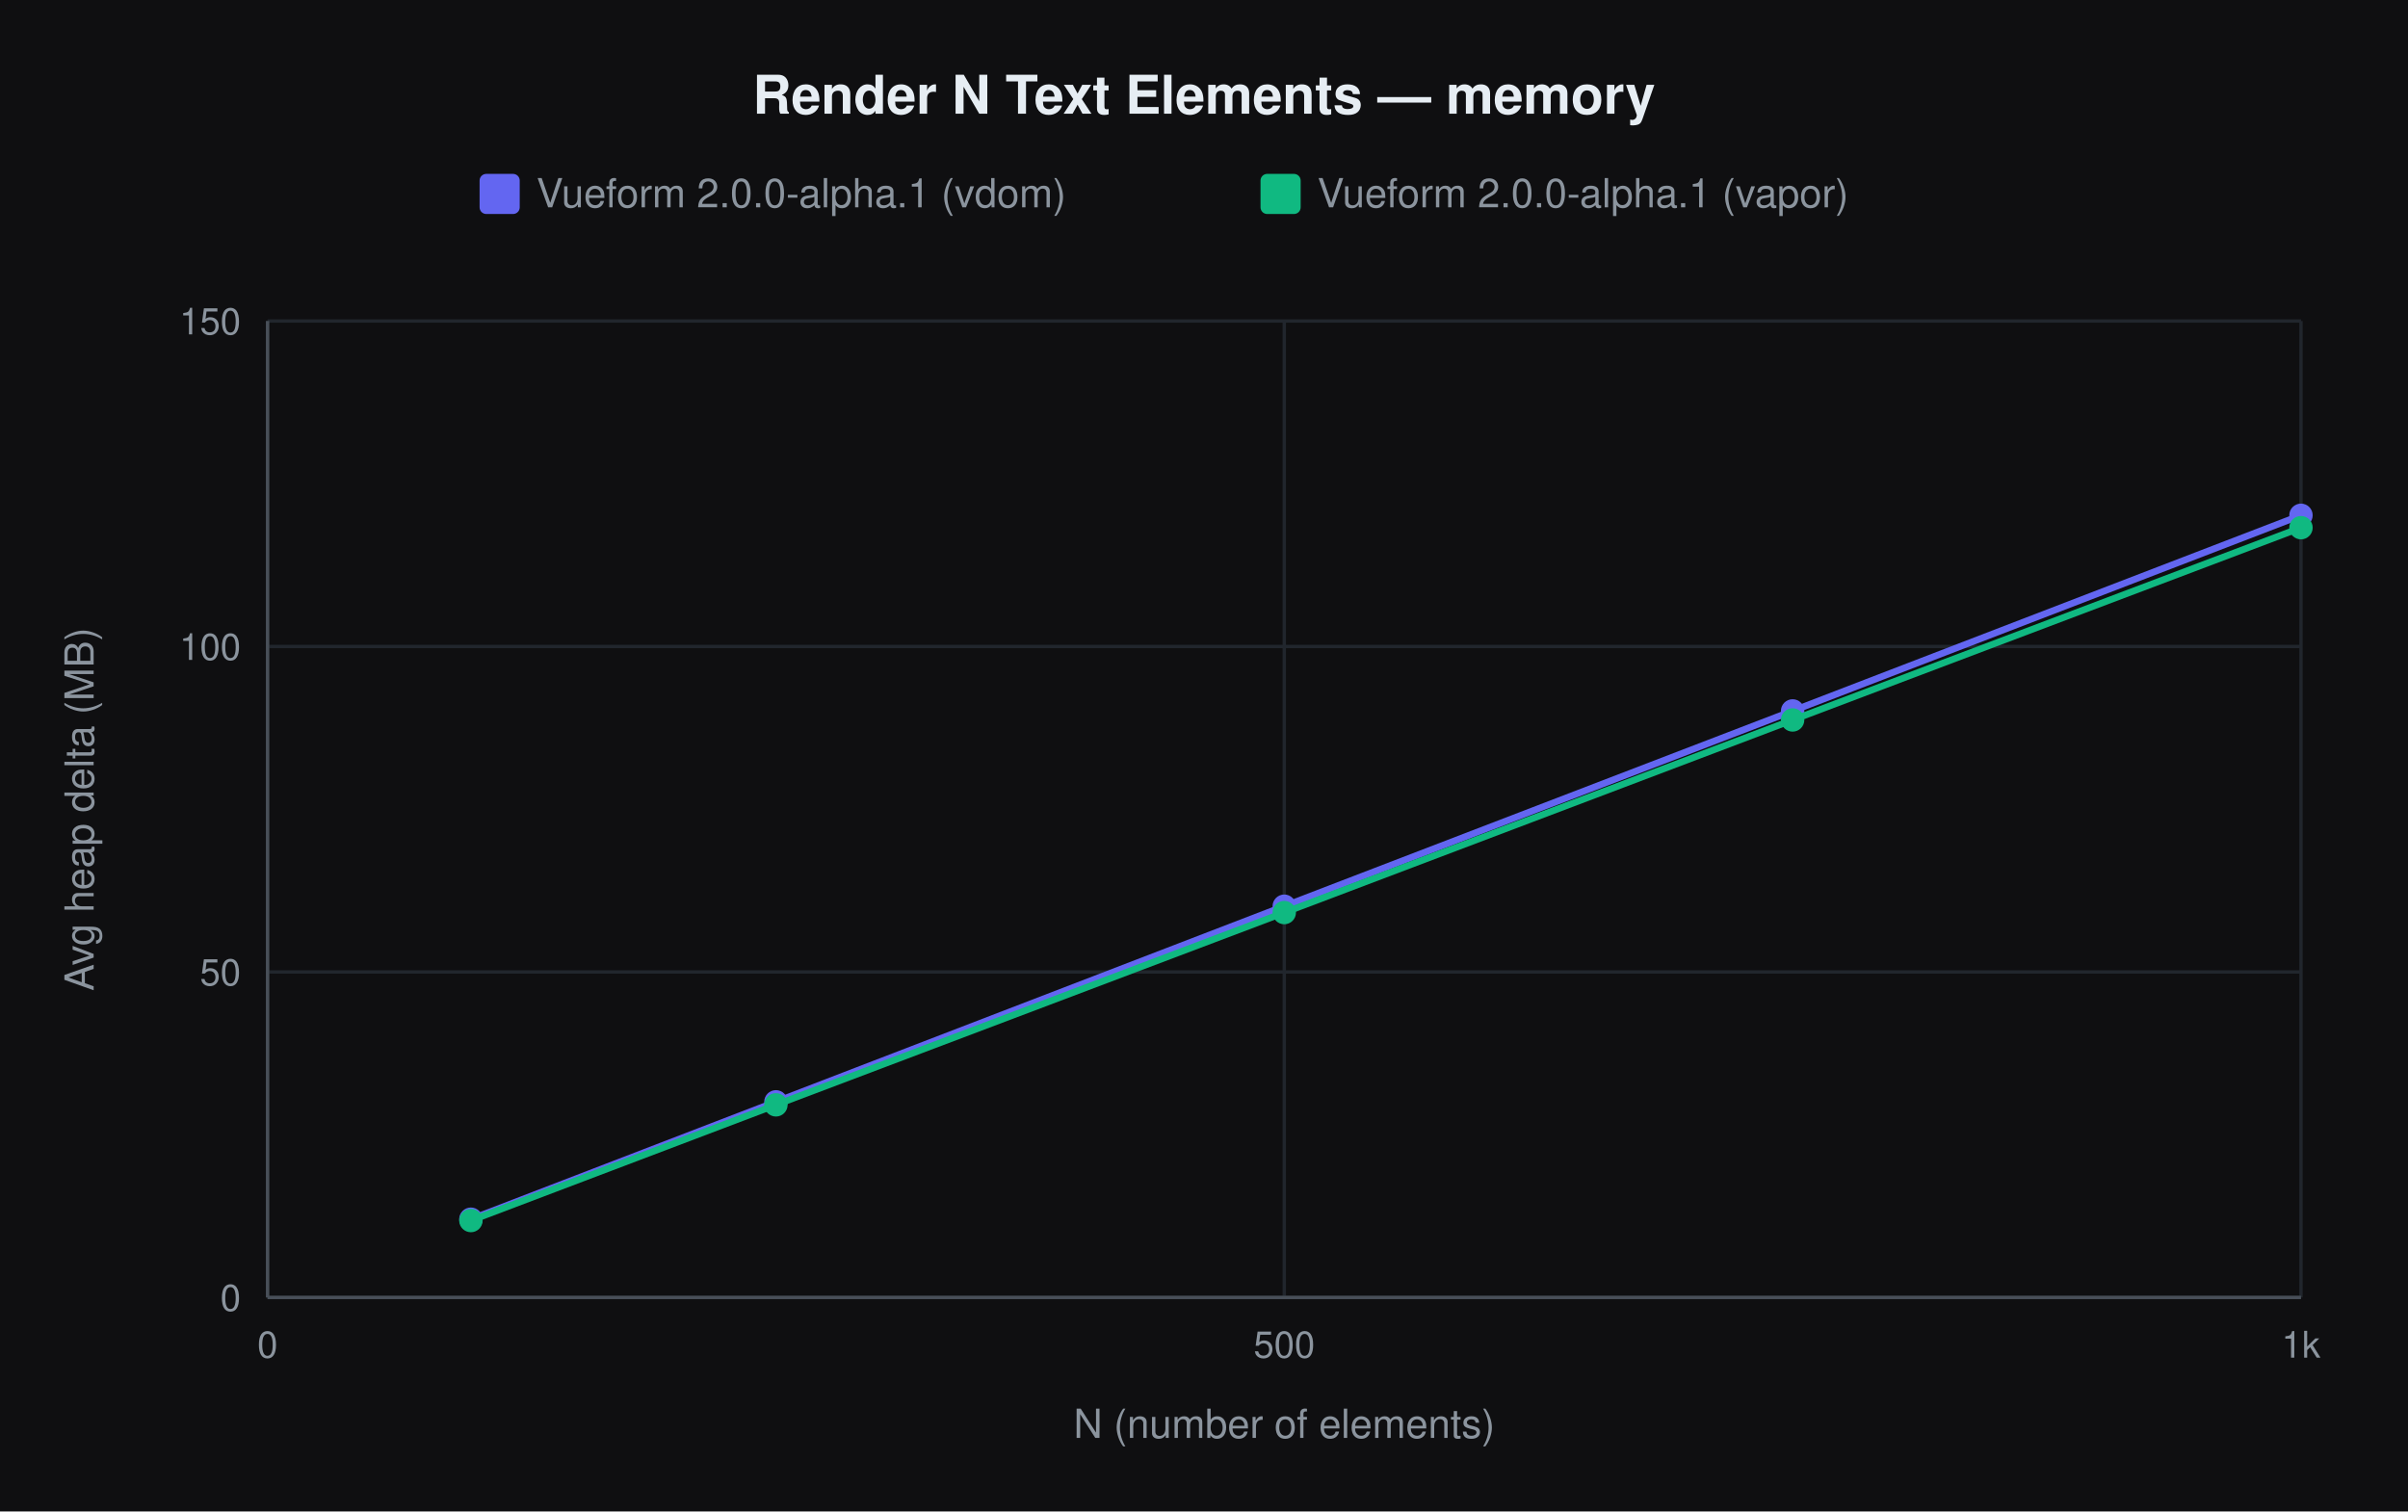
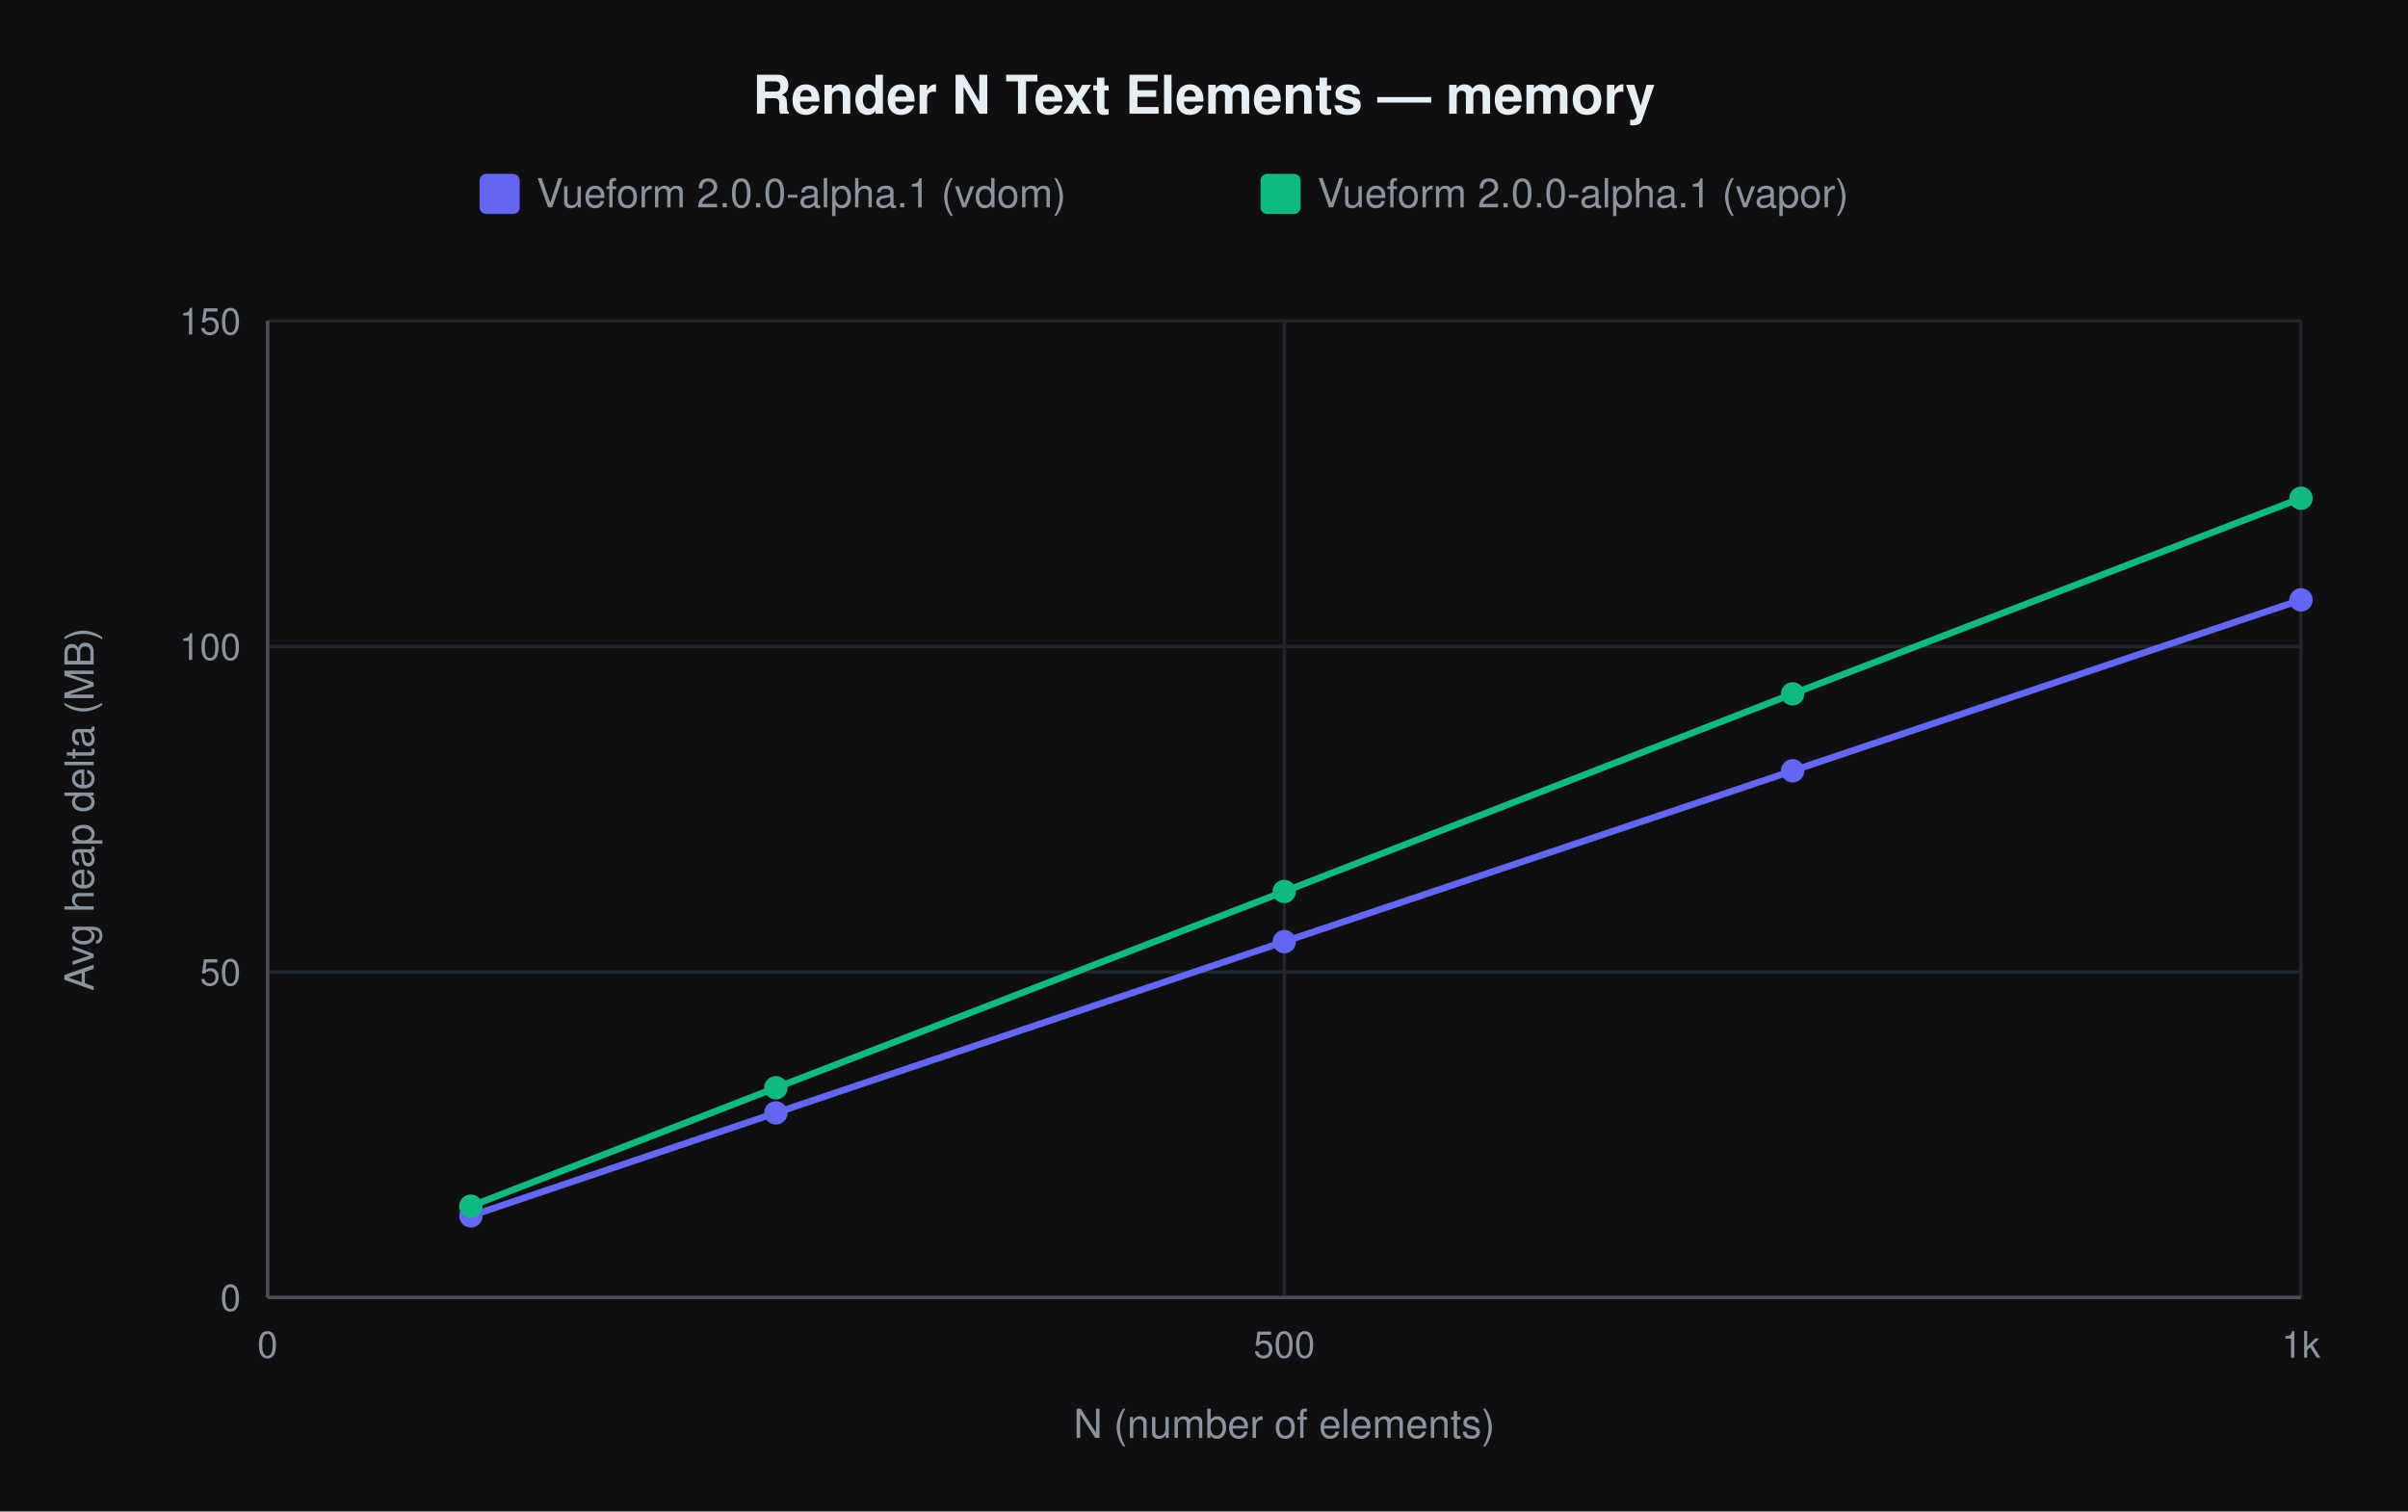
<svg xmlns="http://www.w3.org/2000/svg" width="720" height="452" viewBox="0 0 720 452" font-family="-apple-system, 'Segoe UI', Helvetica, Arial, sans-serif">
  <rect width="720" height="452" fill="#0f0f11" />
  <text x="360" y="34" font-size="16" font-weight="600" fill="#e6edf3" text-anchor="middle">Render N Text Elements — memory</text>
  <rect x="143.4" y="52" width="12" height="12" rx="2" fill="#6366f1" />
  <text x="160.4" y="62" font-size="12" fill="#8b949e">Vueform 2.0.0-alpha.1 (vdom)</text>
  <rect x="376.9" y="52" width="12" height="12" rx="2" fill="#10b981" />
  <text x="393.9" y="62" font-size="12" fill="#8b949e">Vueform 2.0.0-alpha.1 (vapor)</text>
  <line x1="80" y1="388" x2="688" y2="388" stroke="#21262d" stroke-width="1" />
  <text x="72" y="392" font-size="11" fill="#8b949e" text-anchor="end">0</text>
  <line x1="80" y1="290.667" x2="688" y2="290.667" stroke="#21262d" stroke-width="1" />
  <text x="72" y="294.667" font-size="11" fill="#8b949e" text-anchor="end">50</text>
  <line x1="80" y1="193.333" x2="688" y2="193.333" stroke="#21262d" stroke-width="1" />
  <text x="72" y="197.333" font-size="11" fill="#8b949e" text-anchor="end">100</text>
  <line x1="80" y1="96" x2="688" y2="96" stroke="#21262d" stroke-width="1" />
  <text x="72" y="100" font-size="11" fill="#8b949e" text-anchor="end">150</text>
  <line x1="80" y1="96" x2="80" y2="388" stroke="#21262d" stroke-width="1" />
  <text x="80" y="406" font-size="11" fill="#8b949e" text-anchor="middle">0</text>
  <line x1="384" y1="96" x2="384" y2="388" stroke="#21262d" stroke-width="1" />
  <text x="384" y="406" font-size="11" fill="#8b949e" text-anchor="middle">500</text>
  <line x1="688" y1="96" x2="688" y2="388" stroke="#21262d" stroke-width="1" />
  <text x="688" y="406" font-size="11" fill="#8b949e" text-anchor="middle">1k</text>
  <line x1="80" y1="388" x2="688" y2="388" stroke="#484f58" stroke-width="1" />
  <line x1="80" y1="96" x2="80" y2="388" stroke="#484f58" stroke-width="1" />
  <text x="384" y="430" font-size="12" fill="#8b949e" text-anchor="middle">N (number of elements)</text>
  <text x="28" y="242" font-size="12" fill="#8b949e" text-anchor="middle" transform="rotate(-90 28 242)">Avg heap delta (MB)</text>
-   <polyline points="140.8,364.6 232.0,329.5 384.0,271.0 536.0,212.6 688.0,154.1" fill="none" stroke="#6366f1" stroke-width="2" />
-   <circle cx="140.8" cy="364.6" r="3.5" fill="#6366f1" />
-   <circle cx="232.0" cy="329.5" r="3.5" fill="#6366f1" />
-   <circle cx="384.0" cy="271.0" r="3.5" fill="#6366f1" />
-   <circle cx="536.0" cy="212.6" r="3.5" fill="#6366f1" />
-   <circle cx="688.0" cy="154.1" r="3.5" fill="#6366f1" />
-   <polyline points="140.8,365.0 232.0,330.4 384.0,272.9 536.0,215.3 688.0,157.8" fill="none" stroke="#10b981" stroke-width="2" />
-   <circle cx="140.8" cy="365.0" r="3.5" fill="#10b981" />
-   <circle cx="232.0" cy="330.4" r="3.5" fill="#10b981" />
-   <circle cx="384.0" cy="272.9" r="3.5" fill="#10b981" />
-   <circle cx="536.0" cy="215.3" r="3.5" fill="#10b981" />
-   <circle cx="688.0" cy="157.8" r="3.5" fill="#10b981" />
+   <polyline points="140.8,363.6 232.0,332.8 384.0,281.6 536.0,230.5 688.0,179.4" fill="none" stroke="#6366f1" stroke-width="2" />
+   <circle cx="140.8" cy="363.6" r="3.5" fill="#6366f1" />
+   <circle cx="232.0" cy="332.8" r="3.5" fill="#6366f1" />
+   <circle cx="384.0" cy="281.6" r="3.5" fill="#6366f1" />
+   <circle cx="536.0" cy="230.5" r="3.5" fill="#6366f1" />
+   <circle cx="688.0" cy="179.4" r="3.5" fill="#6366f1" />
+   <polyline points="140.8,360.7 232.0,325.3 384.0,266.6 536.0,207.5 688.0,149.0" fill="none" stroke="#10b981" stroke-width="2" />
+   <circle cx="140.8" cy="360.7" r="3.5" fill="#10b981" />
+   <circle cx="232.0" cy="325.3" r="3.5" fill="#10b981" />
+   <circle cx="384.0" cy="266.6" r="3.5" fill="#10b981" />
+   <circle cx="536.0" cy="207.5" r="3.5" fill="#10b981" />
+   <circle cx="688.0" cy="149.0" r="3.5" fill="#10b981" />
</svg>
